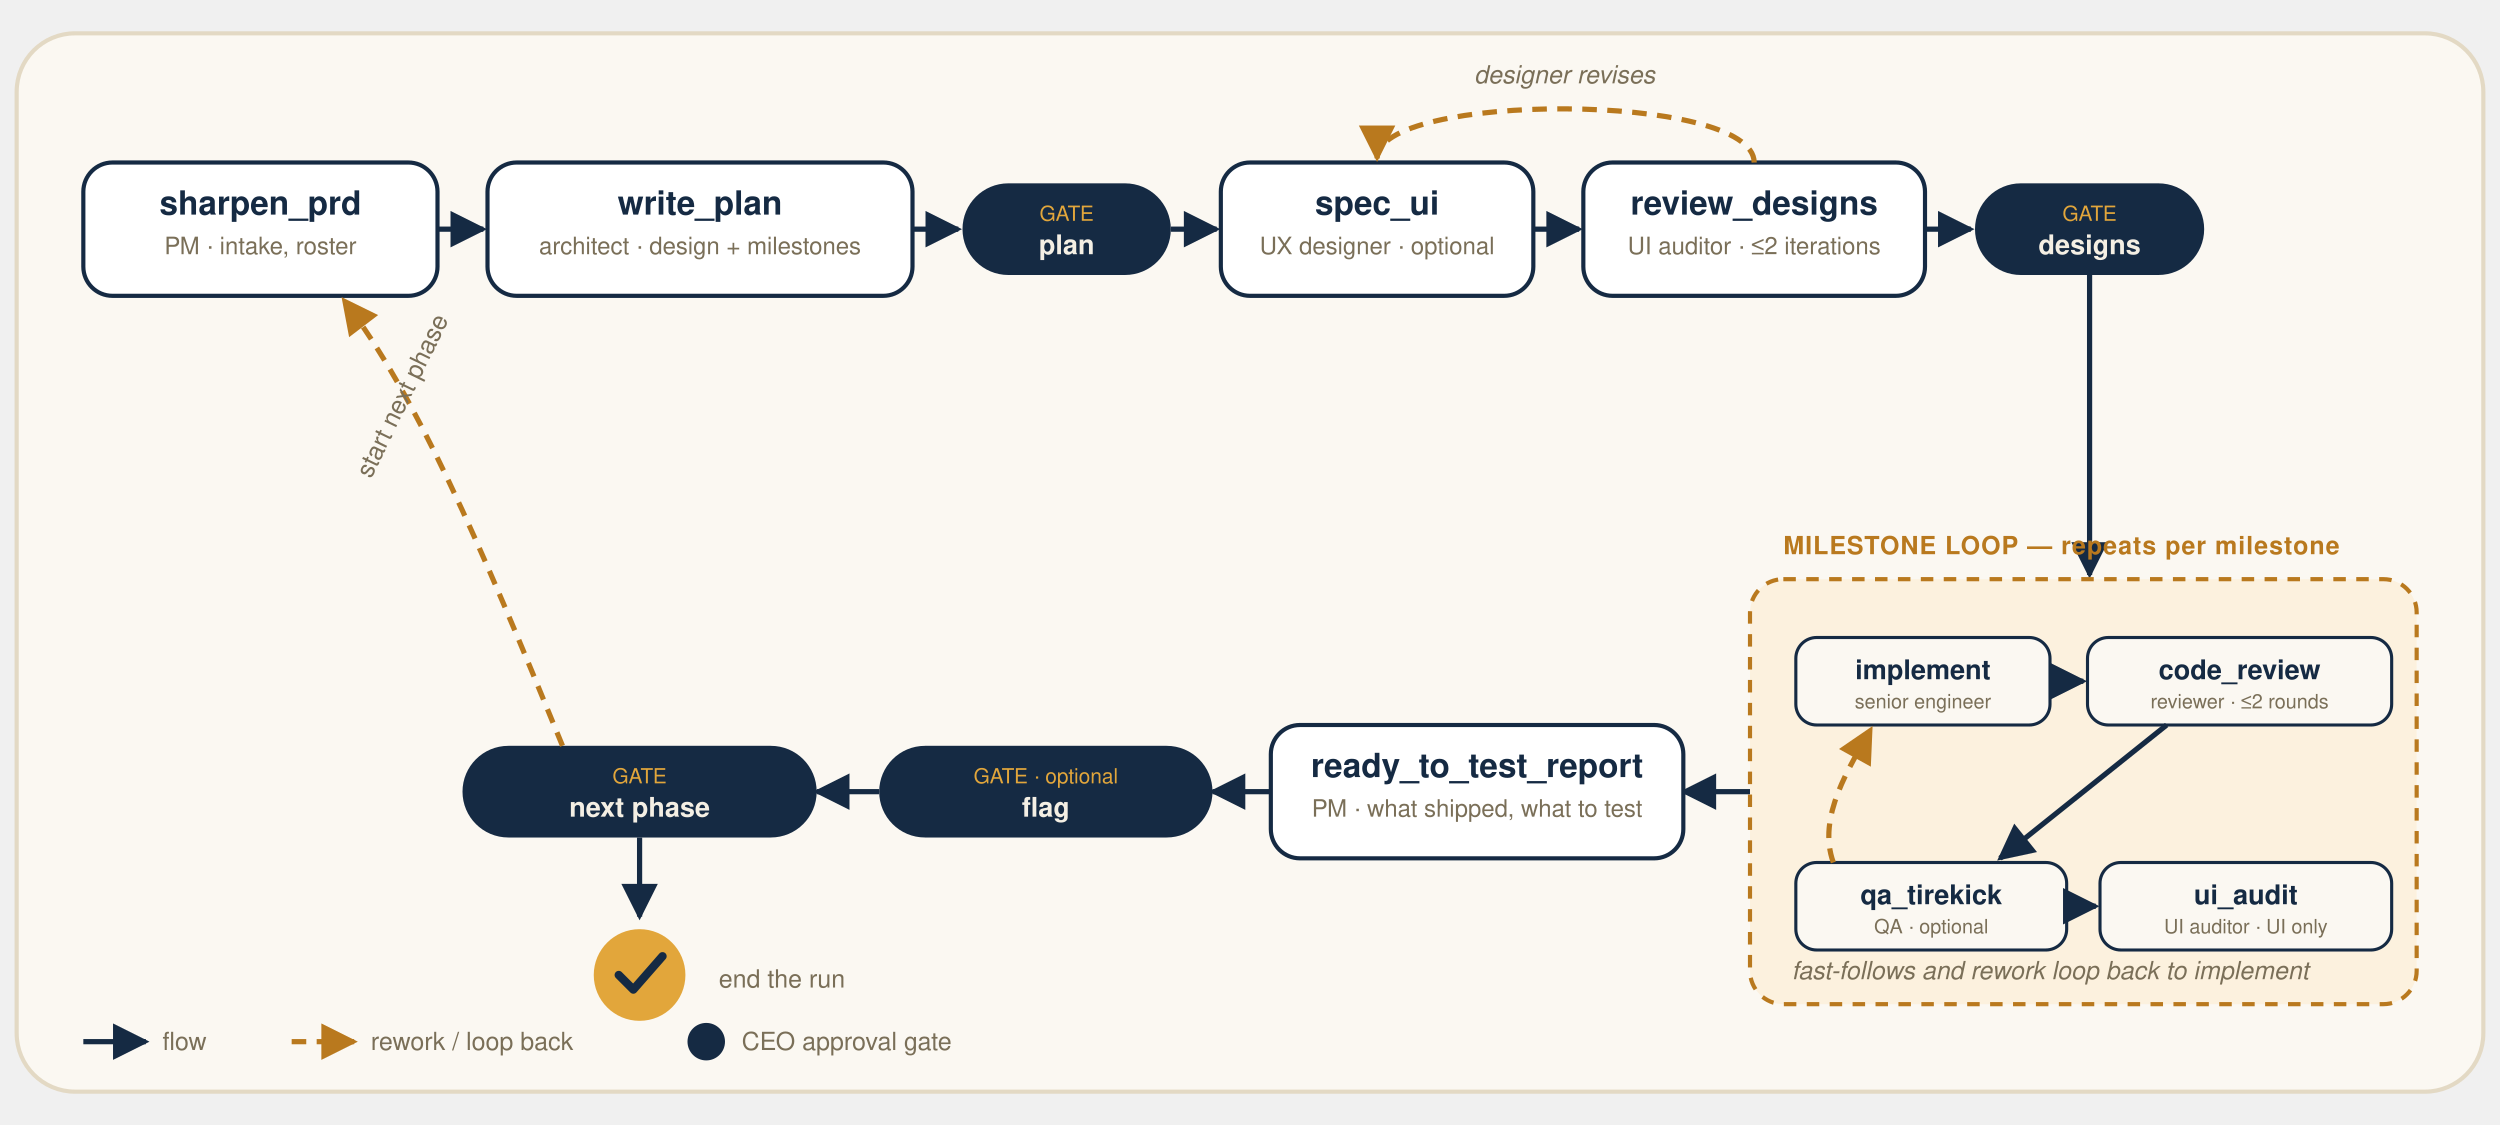
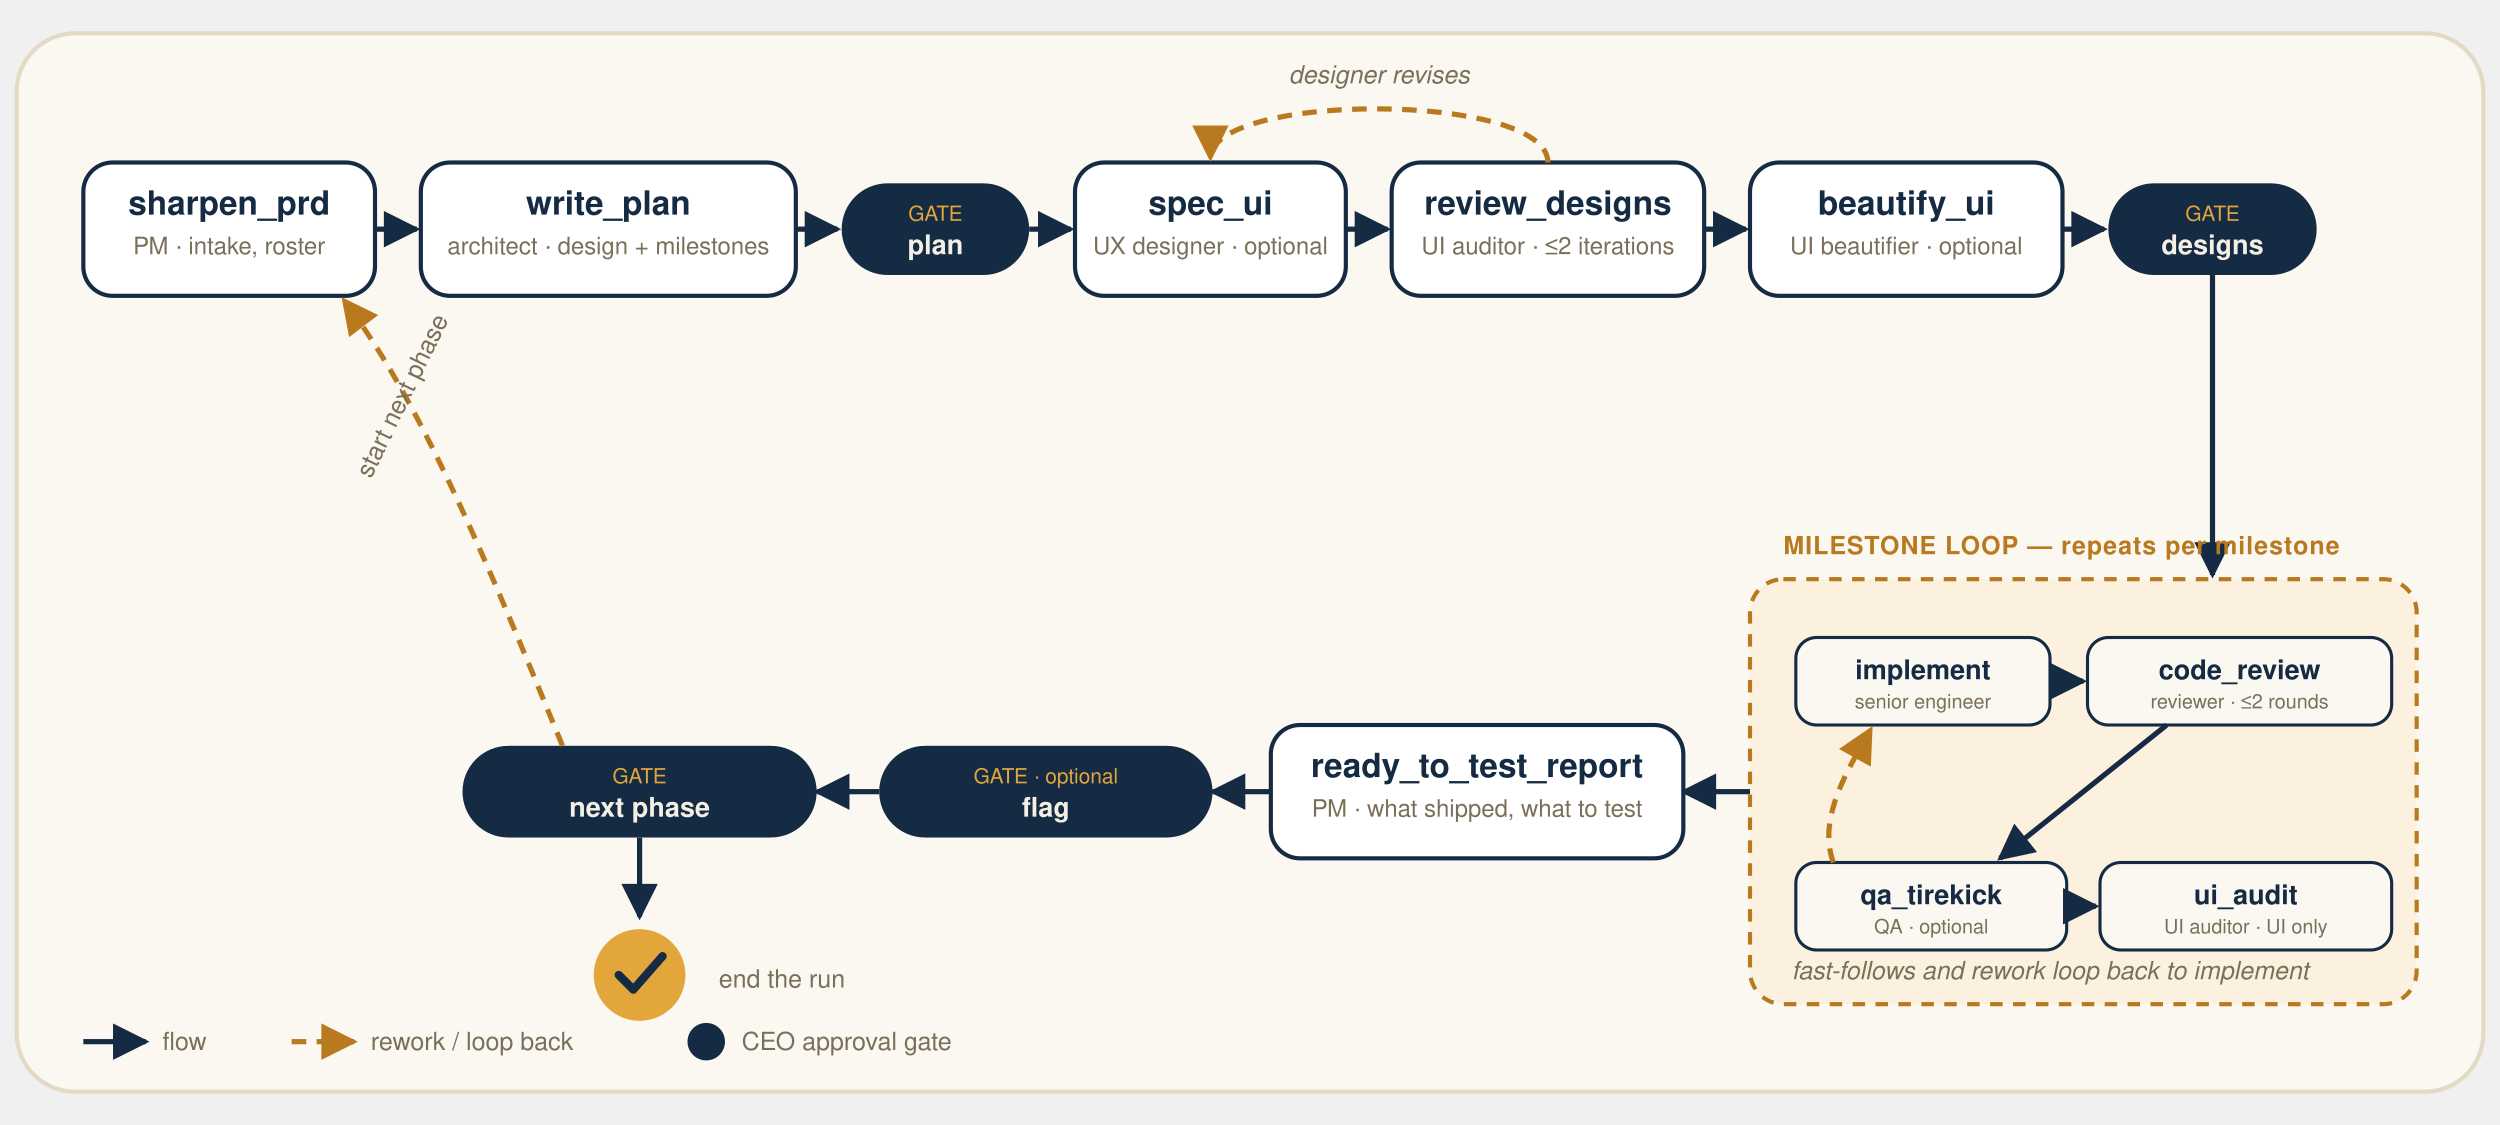
- <svg xmlns="http://www.w3.org/2000/svg" width="1200" height="540" viewBox="0 0 1200 540" role="img" aria-label="The pipeline: sharpen_prd, write_plan, gate: plan, spec_ui, review_designs, gate: designs, then a milestone loop of implement, code_review, qa_tirekick and ui_audit, then ready_to_test_report, gate: flag, gate: next phase, which either starts a new phase or ends the run.">
+ <svg xmlns="http://www.w3.org/2000/svg" width="1200" height="540" viewBox="0 0 1200 540" role="img" aria-label="The pipeline: sharpen_prd, write_plan, gate: plan, spec_ui, review_designs, beautify_ui, gate: designs, then a milestone loop of implement, code_review, qa_tirekick and ui_audit, then ready_to_test_report, gate: flag, gate: next phase, which either starts a new phase or ends the run.">
  <defs>
    <marker id="arrow" viewBox="0 0 10 10" refX="9" refY="5" markerWidth="7" markerHeight="7" orient="auto-start-reverse">
      <path d="M0,0 L10,5 L0,10 z" fill="#152A43" />
    </marker>
    <marker id="arrowAmber" viewBox="0 0 10 10" refX="9" refY="5" markerWidth="7" markerHeight="7" orient="auto-start-reverse">
      <path d="M0,0 L10,5 L0,10 z" fill="#B9791E" />
    </marker>
  </defs>
  <style>
    text { font-family: -apple-system, "Segoe UI", Helvetica, Arial, sans-serif; }
    .stage rect { fill: #FFFFFF; stroke: #152A43; stroke-width: 2; }
    .stage .title { font-size: 16px; font-weight: 700; fill: #152A43; }
    .stage .sub { font-size: 11.5px; fill: #7A6F58; }
    .gate rect { fill: #152A43; }
    .gate .title { font-size: 13px; font-weight: 700; fill: #F4EFE4; }
    .gate .sub { font-size: 10px; fill: #E2A63B; }
    .mini rect { fill: #FBF8F2; stroke: #152A43; stroke-width: 1.5; }
    .mini .title { font-size: 13px; font-weight: 700; fill: #152A43; }
    .mini .sub { font-size: 9.5px; fill: #7A6F58; }
    .flow { stroke: #152A43; stroke-width: 2.5; fill: none; marker-end: url(#arrow); }
    .loopback { stroke: #B9791E; stroke-width: 2.5; fill: none; stroke-dasharray: 7 5; marker-end: url(#arrowAmber); }
    .caption { font-size: 12px; fill: #B9791E; font-weight: 700; letter-spacing: .04em; }
    .legend { font-size: 12px; fill: #7A6F58; }
  </style>
  <rect x="8" y="16" width="1184" height="508" rx="28" fill="#FBF8F2" stroke="#E3D9C4" stroke-width="2" />
  <g class="stage">
-     <rect x="40" y="78" width="170" height="64" rx="14" />
-     <text x="125" y="103" text-anchor="middle" class="title">sharpen_prd</text>
-     <text x="125" y="122" text-anchor="middle" class="sub">PM · intake, roster</text>
+     <rect x="40" y="78" width="140" height="64" rx="14" />
+     <text x="110" y="103" text-anchor="middle" class="title">sharpen_prd</text>
+     <text x="110" y="122" text-anchor="middle" class="sub">PM · intake, roster</text>
  </g>
-   <path class="flow" d="M210,110 H232" />
+   <path class="flow" d="M180,110 H200" />
  <g class="stage">
-     <rect x="234" y="78" width="204" height="64" rx="14" />
-     <text x="336" y="103" text-anchor="middle" class="title">write_plan</text>
-     <text x="336" y="122" text-anchor="middle" class="sub">architect · design + milestones</text>
+     <rect x="202" y="78" width="180" height="64" rx="14" />
+     <text x="292" y="103" text-anchor="middle" class="title">write_plan</text>
+     <text x="292" y="122" text-anchor="middle" class="sub">architect · design + milestones</text>
  </g>
-   <path class="flow" d="M438,110 H460" />
+   <path class="flow" d="M382,110 H402" />
  <g class="gate">
-     <rect x="462" y="88" width="100" height="44" rx="22" />
-     <text x="512" y="106" text-anchor="middle" class="sub">GATE</text>
-     <text x="512" y="122" text-anchor="middle" class="title">plan</text>
+     <rect x="404" y="88" width="90" height="44" rx="22" />
+     <text x="449" y="106" text-anchor="middle" class="sub">GATE</text>
+     <text x="449" y="122" text-anchor="middle" class="title">plan</text>
  </g>
-   <path class="flow" d="M562,110 H584" />
+   <path class="flow" d="M494,110 H514" />
  <g class="stage">
-     <rect x="586" y="78" width="150" height="64" rx="14" />
-     <text x="661" y="103" text-anchor="middle" class="title">spec_ui</text>
-     <text x="661" y="122" text-anchor="middle" class="sub">UX designer · optional</text>
+     <rect x="516" y="78" width="130" height="64" rx="14" />
+     <text x="581" y="103" text-anchor="middle" class="title">spec_ui</text>
+     <text x="581" y="122" text-anchor="middle" class="sub">UX designer · optional</text>
  </g>
-   <path class="flow" d="M736,110 H758" />
+   <path class="flow" d="M646,110 H666" />
  <g class="stage">
-     <rect x="760" y="78" width="164" height="64" rx="14" />
-     <text x="842" y="103" text-anchor="middle" class="title">review_designs</text>
-     <text x="842" y="122" text-anchor="middle" class="sub">UI auditor · ≤2 iterations</text>
+     <rect x="668" y="78" width="150" height="64" rx="14" />
+     <text x="743" y="103" text-anchor="middle" class="title">review_designs</text>
+     <text x="743" y="122" text-anchor="middle" class="sub">UI auditor · ≤2 iterations</text>
  </g>
-   <path class="flow" d="M924,110 H946" />
+   <path class="flow" d="M818,110 H838" />
+   <g class="stage">
+     <rect x="840" y="78" width="150" height="64" rx="14" />
+     <text x="915" y="103" text-anchor="middle" class="title">beautify_ui</text>
+     <text x="915" y="122" text-anchor="middle" class="sub">UI beautifier · optional</text>
+   </g>
+   <path class="flow" d="M990,110 H1010" />
  <g class="gate">
-     <rect x="948" y="88" width="110" height="44" rx="22" />
-     <text x="1003" y="106" text-anchor="middle" class="sub">GATE</text>
-     <text x="1003" y="122" text-anchor="middle" class="title">designs</text>
+     <rect x="1012" y="88" width="100" height="44" rx="22" />
+     <text x="1062" y="106" text-anchor="middle" class="sub">GATE</text>
+     <text x="1062" y="122" text-anchor="middle" class="title">designs</text>
  </g>
-   <path class="loopback" d="M842,78 C 842,44 661,44 661,76" />
-   <text x="751" y="40" text-anchor="middle" class="legend" font-style="italic">designer revises</text>
-   <path class="flow" d="M1003,132 V276" />
+   <path class="loopback" d="M743,78 C 743,44 581,44 581,76" />
+   <text x="662" y="40" text-anchor="middle" class="legend" font-style="italic">designer revises</text>
+   <path class="flow" d="M1062,132 V276" />
  <rect x="840" y="278" width="320" height="204" rx="16" fill="#FCF1DE" stroke="#B9791E" stroke-width="2" stroke-dasharray="6 5" />
  <text x="856" y="266" class="caption">MILESTONE LOOP — repeats per milestone</text>
  <g class="mini">
    <rect x="862" y="306" width="122" height="42" rx="10" />
    <text x="923" y="326" text-anchor="middle" class="title">implement</text>
    <text x="923" y="340" text-anchor="middle" class="sub">senior engineer</text>
  </g>
  <path class="flow" d="M984,327 H1000" />
  <g class="mini">
    <rect x="1002" y="306" width="146" height="42" rx="10" />
    <text x="1075" y="326" text-anchor="middle" class="title">code_review</text>
    <text x="1075" y="340" text-anchor="middle" class="sub">reviewer · ≤2 rounds</text>
  </g>
  <path class="flow" d="M1040,348 L960,412" />
  <g class="mini">
    <rect x="862" y="414" width="130" height="42" rx="10" />
    <text x="927" y="434" text-anchor="middle" class="title">qa_tirekick</text>
    <text x="927" y="448" text-anchor="middle" class="sub">QA · optional</text>
  </g>
  <path class="flow" d="M992,435 H1006" />
  <g class="mini">
    <rect x="1008" y="414" width="140" height="42" rx="10" />
    <text x="1078" y="434" text-anchor="middle" class="title">ui_audit</text>
    <text x="1078" y="448" text-anchor="middle" class="sub">UI auditor · UI only</text>
  </g>
  <path class="loopback" d="M880,414 C 872,392 888,368 898,350" />
  <text x="860" y="470" class="legend" font-style="italic">fast-follows and rework loop back to implement</text>
  <path class="flow" d="M840,380 H808" />
  <g class="stage">
    <rect x="610" y="348" width="198" height="64" rx="14" />
    <text x="709" y="373" text-anchor="middle" class="title">ready_to_test_report</text>
    <text x="709" y="392" text-anchor="middle" class="sub">PM · what shipped, what to test</text>
  </g>
  <path class="flow" d="M610,380 H582" />
  <g class="gate">
    <rect x="422" y="358" width="160" height="44" rx="22" />
    <text x="502" y="376" text-anchor="middle" class="sub">GATE · optional</text>
    <text x="502" y="392" text-anchor="middle" class="title">flag</text>
  </g>
  <path class="flow" d="M422,380 H392" />
  <g class="gate">
    <rect x="222" y="358" width="170" height="44" rx="22" />
    <text x="307" y="376" text-anchor="middle" class="sub">GATE</text>
    <text x="307" y="392" text-anchor="middle" class="title">next phase</text>
  </g>
  <path class="loopback" d="M270,358 C 230,260 200,190 165,144" />
  <text x="178" y="230" class="legend" transform="rotate(-64 178 230)">start next phase</text>
  <path class="flow" d="M307,402 V440" />
  <circle cx="307" cy="468" r="22" fill="#E2A63B" />
  <path d="M297,468 L304,475 L318,459" stroke="#152A43" stroke-width="4" fill="none" stroke-linecap="round" stroke-linejoin="round" />
  <text x="345" y="474" class="legend">end the run</text>
  <g transform="translate(40,500)">
    <line x1="0" y1="0" x2="30" y2="0" class="flow" />
    <text x="38" y="4" class="legend">flow</text>
    <line x1="100" y1="0" x2="130" y2="0" class="loopback" />
    <text x="138" y="4" class="legend">rework / loop back</text>
    <rect x="290" y="-9" width="18" height="18" rx="9" fill="#152A43" />
    <text x="316" y="4" class="legend">CEO approval gate</text>
  </g>
</svg>
